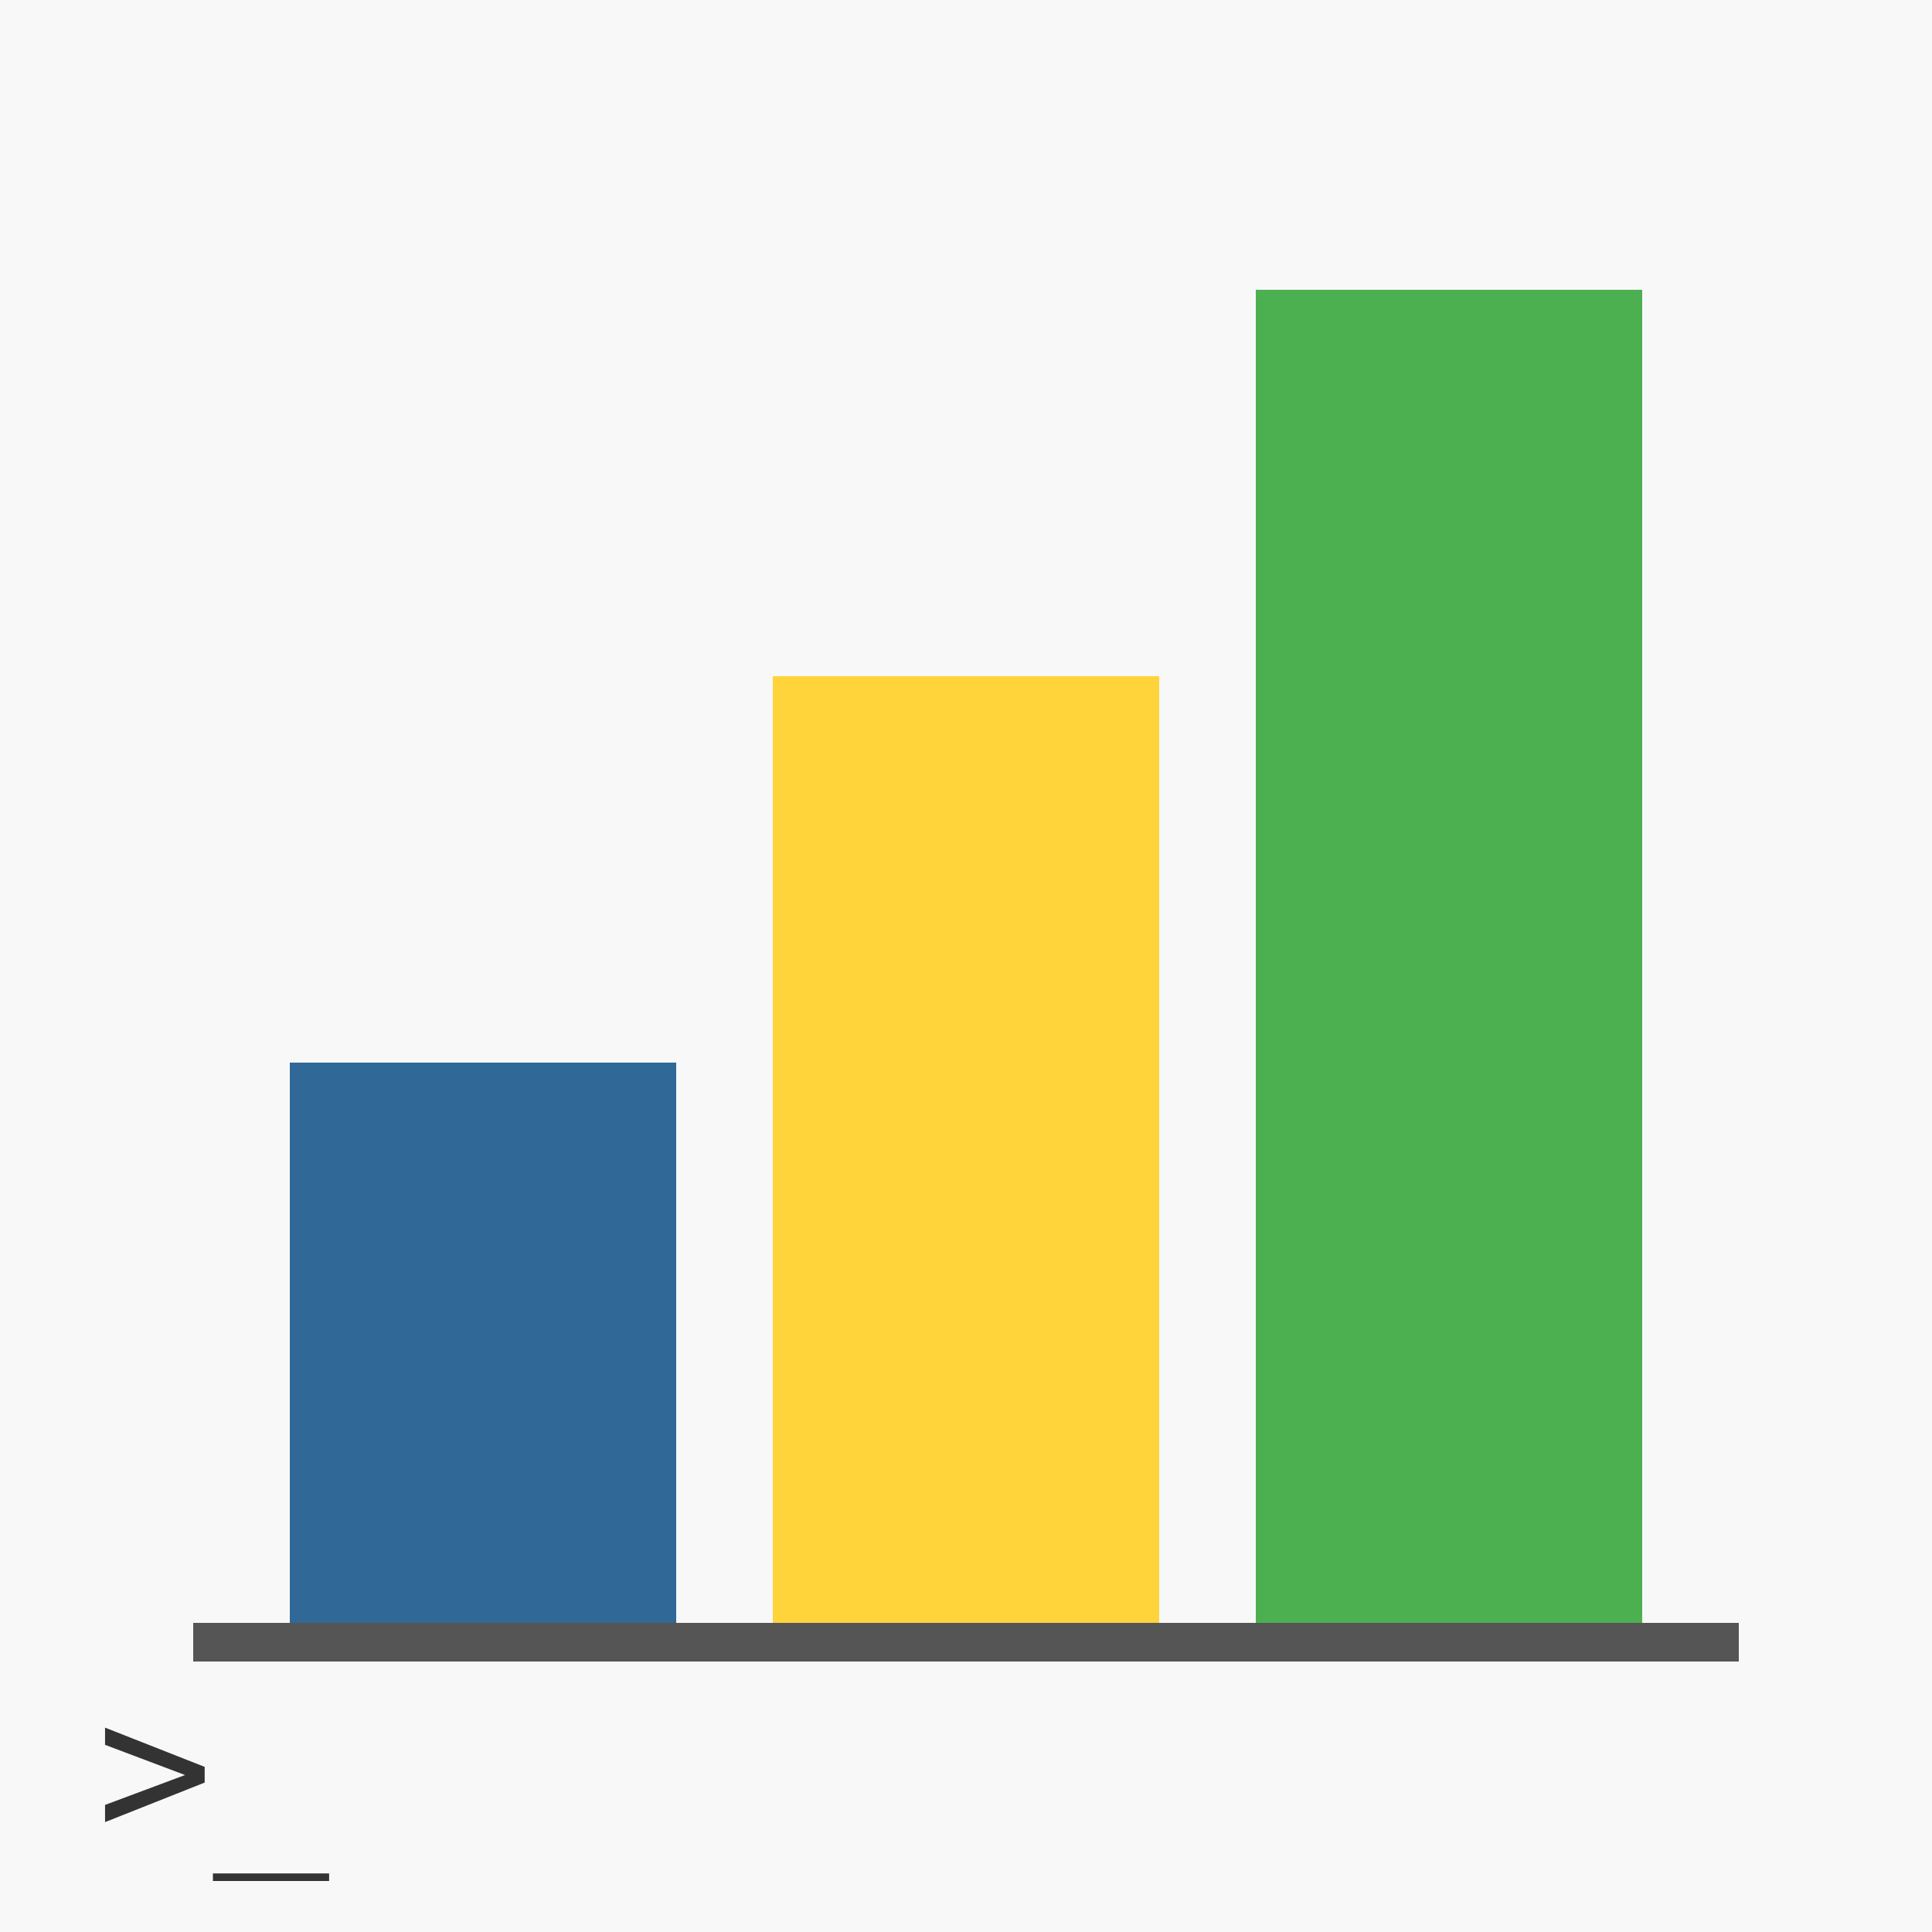
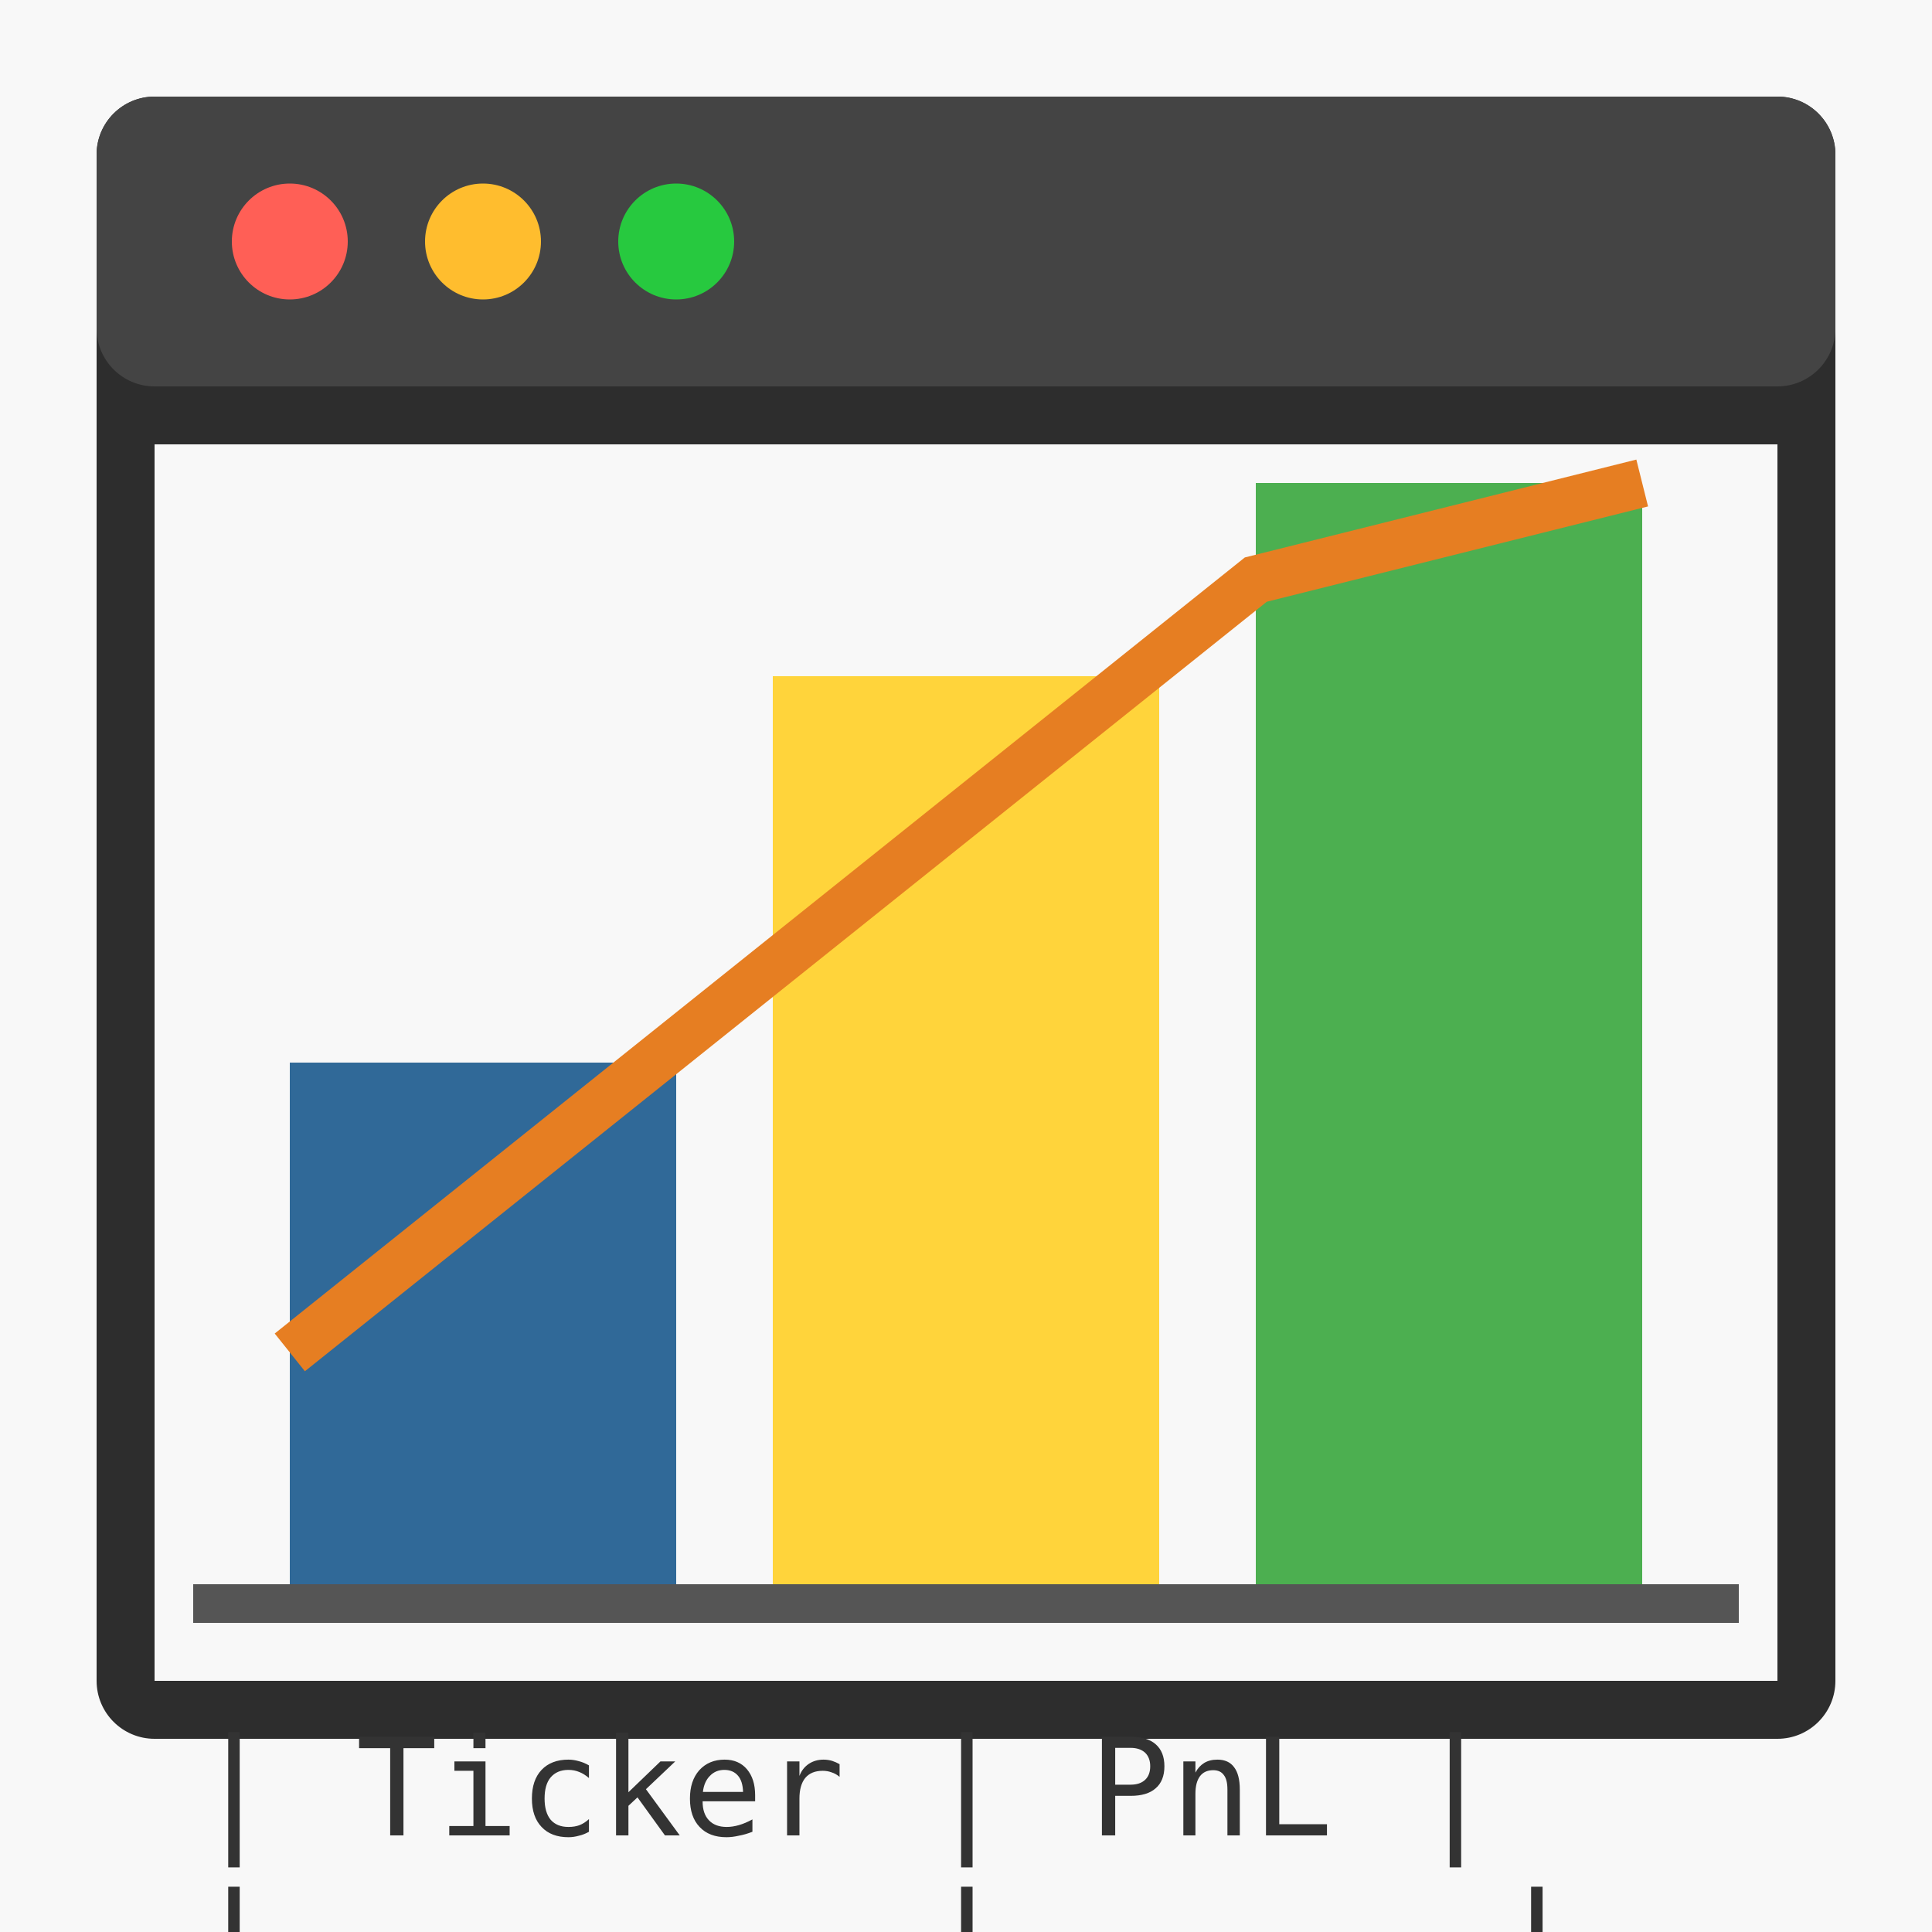
<svg xmlns="http://www.w3.org/2000/svg" width="100" height="100" viewBox="0 0 100 100">
  <rect width="100" height="100" fill="#f8f8f8" />
-   <rect x="15" y="55" width="20" height="30" fill="#306998">
+   <rect x="5" y="5" width="90" height="85" fill="#2d2d2d" rx="3" ry="3">
+       </rect>
+   <rect x="5" y="5" width="90" height="15" fill="#444" rx="3" ry="3" />
+   <circle cx="15" cy="12.5" r="3" fill="#ff5f56" />
+   <circle cx="25" cy="12.5" r="3" fill="#ffbd2e" />
+   <circle cx="35" cy="12.5" r="3" fill="#27c93f" />
+   <rect x="8" y="23" width="84" height="64" fill="#f8f8f8" />
+   <rect x="15" y="55" width="20" height="28" fill="#306998">
    </rect>
-   <rect x="40" y="35" width="20" height="50" fill="#FFD43B">
+   <rect x="40" y="35" width="20" height="48" fill="#FFD43B">
    </rect>
-   <rect x="65" y="15" width="20" height="70" fill="#4CAF50">
+   <rect x="65" y="25" width="20" height="58" fill="#4CAF50">
    </rect>
-   <text x="5" y="95" font-family="monospace" font-size="10" fill="#333">&gt;_</text>
-   <line x1="10" y1="85" x2="90" y2="85" stroke="#555" stroke-width="2" />
+   <polyline points="15,70 40,50 65,30 85,25" fill="none" stroke="#e67e22" stroke-width="2.5">
+       </polyline>
+   <line x1="10" y1="83" x2="90" y2="83" stroke="#555" stroke-width="2" />
+   <text x="10" y="95" font-family="monospace" font-size="7" fill="#333">
+     <tspan x="10" dy="0">| Ticker | PnL  |</tspan>
+     <tspan x="10" dy="8">|--------|------|</tspan>
+     <tspan x="10" dy="8">| AAPL   | +53% |</tspan>
+   </text>
</svg>
